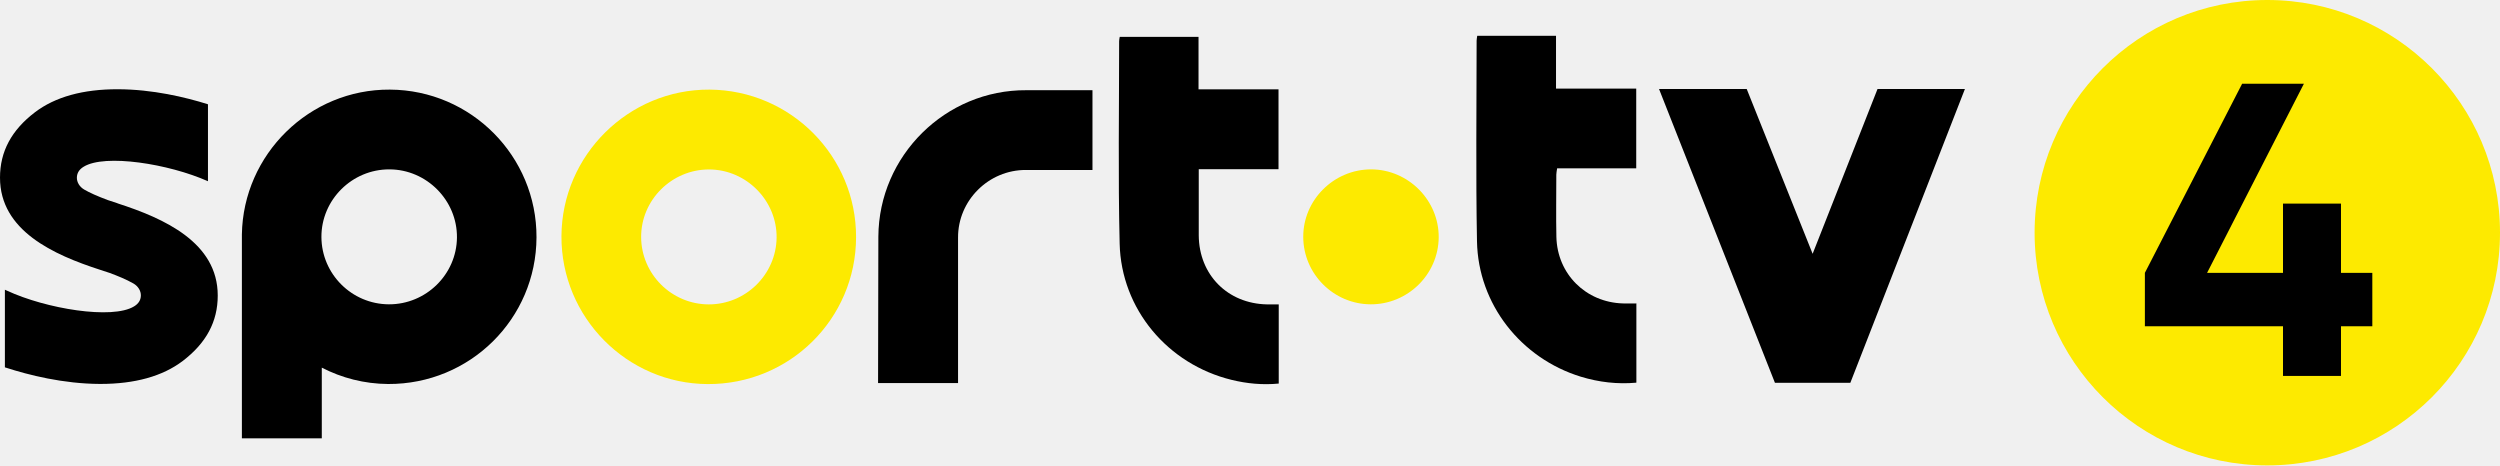
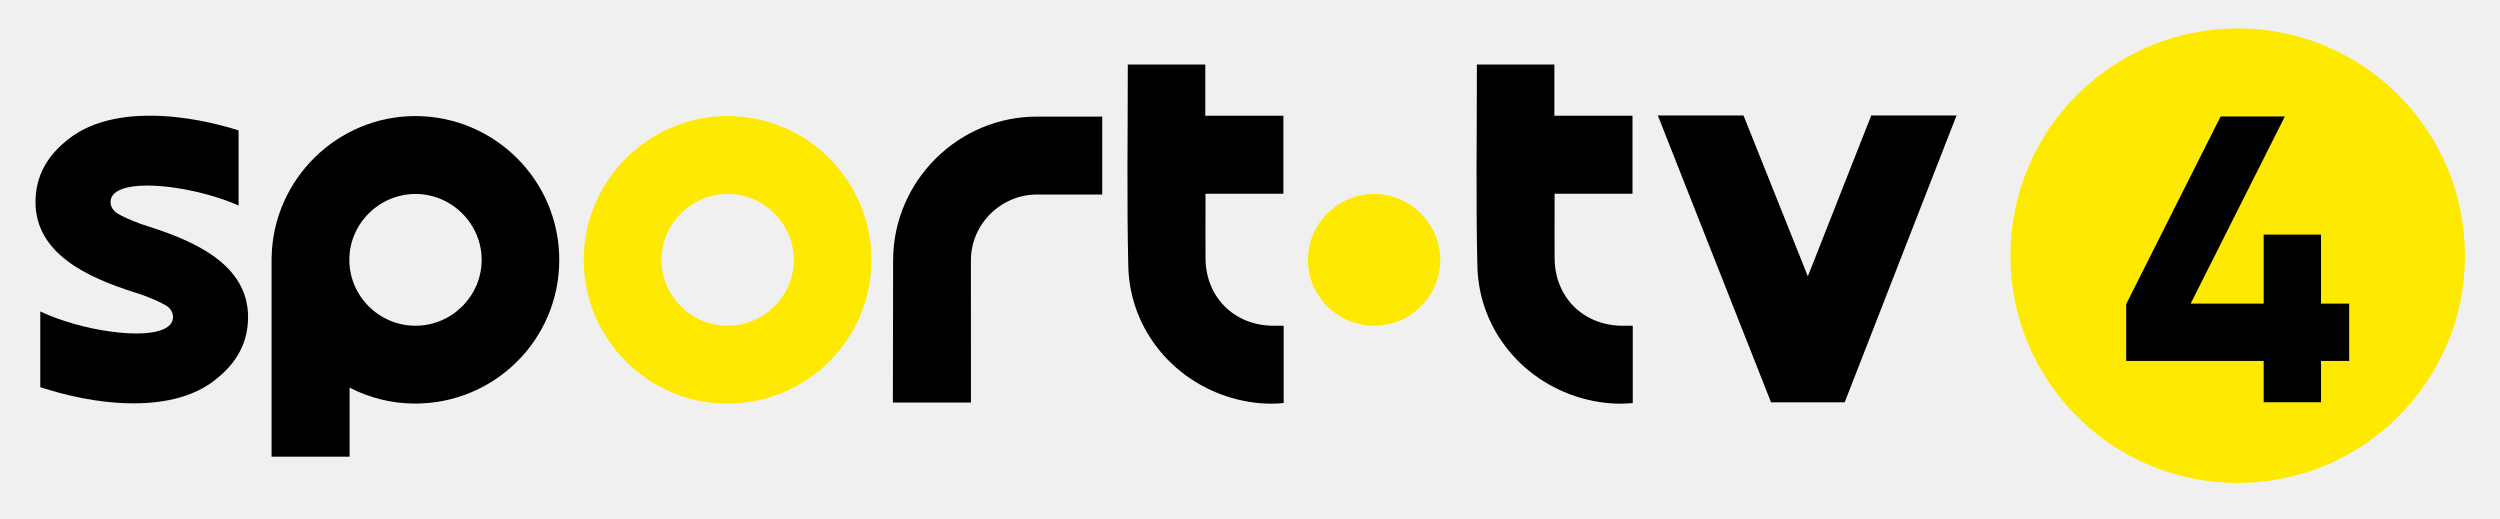
- <svg xmlns="http://www.w3.org/2000/svg" width="1074.347" height="200" viewBox="0 0 1074.347 200" fill="none" version="1.1" id="svg859">
-   <defs id="defs863" />
-   <path d="m 589.019,130.776 c 15.947,0.064 29.059,-12.826 29.25,-28.676 C 618.428,86.155 605.284,72.851 589.275,72.787 573.234,72.756 559.994,85.9 560.056,101.845 c 0.066,15.882 13.05,28.867 28.994,28.931 z" fill="#fdea00" id="path839" style="stroke-width:3.125" />
-   <path d="m 367.887,102.037 c -0.128,35.041 -28.581,63.176 -63.75,63.017 -34.787,-0.159 -63.049,-28.772 -62.858,-63.622 C 241.47,66.646 270.146,38.32 304.9,38.511 c 34.916,0.223 63.112,28.644 62.987,63.495 z m -63.4,28.772 c 15.944,0.063 29.056,-12.826 29.25,-28.676 0.159,-15.945 -12.988,-29.249 -28.997,-29.313 -16.039,-0.032 -29.279,13.113 -29.216,29.058 0.064,15.882 13.049,28.867 28.994,28.931 z" fill="#fdea00" id="path841" style="stroke-width:3.125" />
-   <path d="m 549.522,130.808 v 34.023 c -6.906,0.668 -13.653,0.032 -20.272,-1.591 -27.434,-6.715 -47.422,-30.395 -48.091,-58.529 -0.7,-28.994 -0.222,-57.989 -0.222,-86.983 0,-0.573 0.125,-1.114 0.253,-1.878 h 33.863 v 22.534 h 34.375 V 72.724 H 515.15 c 0,2.578 0,4.774 0,6.97 0,7.161 -0.031,14.322 0,21.483 0.128,16.932 12.412,29.312 29.344,29.631 1.625,0 3.216,0 5.059,0 z" fill="#ffffff" id="path843" style="fill:#000000;fill-opacity:1;stroke-width:3.125" />
-   <path d="m 634.819,15.373 h 33.862 V 38.066 H 703.15 v 34.277 h -33.991 c -0.159,1.146 -0.35,1.91 -0.35,2.705 0,8.912 -0.159,17.855 0.031,26.767 0.381,15.945 12.634,28.103 28.581,28.58 1.847,0.064 3.691,0 5.794,0 v 34.055 c -8.15,0.732 -16.106,-0.191 -23.903,-2.578 -25.747,-7.925 -44.081,-31.19 -44.591,-58.116 -0.541,-28.74 -0.159,-57.511 -0.159,-86.251 0,-0.573 0.128,-1.146 0.256,-2.1 z" fill="#ffffff" id="path845" style="fill:#000000;fill-opacity:1;stroke-width:3.125" />
-   <path d="M 806.841,38.255 778.959,109.07 750.634,38.255 H 712.953 L 762.759,164.512 h 32.4 l 49.237,-126.257 z" fill="#ffffff" id="path847" style="fill:#000000;fill-opacity:1;stroke-width:3.125" />
-   <path d="m 167.536,38.51 c -34.532,-0.223 -63.049,27.785 -63.59,62.253 v 0.509 c 0,0.064 0,0.096 0,0.159 0,0.096 0,0.159 0,0.255 v 86.696 h 34.341 v -30.395 c 8.562,4.424 18.268,6.97 28.517,7.034 35.168,0.159 63.622,-27.976 63.749,-63.017 C 230.681,67.154 202.482,38.701 167.568,38.51 Z m -0.414,92.266 c -15.945,-0.063 -28.931,-13.017 -28.994,-28.931 -0.063,-15.977 13.177,-29.122 29.217,-29.058 16.009,0.032 29.185,13.335 29.026,29.312 -0.159,15.85 -13.304,28.74 -29.249,28.676 z" fill="#ffffff" id="path849" style="fill:#000000;fill-opacity:1;stroke-width:3.125" />
-   <path d="m 441.087,38.765 c -34.753,-0.223 -63.431,28.135 -63.622,62.922 l -0.125,62.922 H 411.712 V 102.1 C 411.65,86.123 424.856,72.978 440.897,73.042 h 28.581 v -34.278 z" fill="#ffffff" id="path851" style="fill:#000000;fill-opacity:1;stroke-width:3.125" />
-   <path d="m 50.541,87.365 c -1.464,-0.477 -2.833,-0.923 -4.169,-1.368 -4.678,-1.751 -7.798,-3.151 -10.153,-4.52 -2.037,-1.177 -3.246,-3.183 -3.182,-5.251 0.064,-1.91 1.018,-3.437 2.928,-4.583 9.102,-5.602 36.506,-1.273 53.406,6.238 V 44.812 C 79.662,41.757 65.531,38.383 50.636,38.352 35.678,38.32 23.743,41.63 15.054,48.218 4.933,55.92 0,65.118 0,76.353 0,99.141 23.011,109.485 43.03,115.946 c 1.464,0.477 2.833,0.923 4.169,1.368 3.151,1.177 7.129,2.769 10.152,4.519 2.037,1.178 3.247,3.183 3.183,5.252 -0.064,1.91 -1.018,3.437 -2.928,4.583 -9.325,5.729 -37.842,1.05 -54.647,-6.779 l -0.859,-0.382 v 33.355 l 0.414,0.127 c 9.707,3.151 24.602,6.938 40.42,7.002 h 0.254 c 14.8,0 26.703,-3.31 35.328,-9.866 10.121,-7.702 15.054,-16.9 15.054,-28.135 0,-22.788 -23.011,-33.132 -43.03,-39.592 z" fill="#ffffff" id="path853" style="fill:#000000;fill-opacity:1;stroke-width:3.125" />
-   <path d="m 974.347,0 c -55.219,0 -100,44.78 -100,100 0,55.22 44.781,100 100,100 55.219,0 100,-44.78 100,-100 0,-55.22 -44.781,-100 -100,-100 z" fill="#fdea00" id="path855" style="stroke-width:3.125" />
-   <path d="m 1019.478,117.249 v 22.947 h -13.463 V 161.553 H 981.094 V 140.197 H 921.737 V 117.249 L 963.525,35.996 h 26.544 l -41.597,81.254 h 32.622 V 87.491 h 24.922 v 29.758 z" fill="#000000" id="path857" style="stroke-width:3.125" />
+ <svg xmlns="http://www.w3.org/2000/svg" width="352" height="73" viewBox="0 0 352 73" fill="none">
+   <g clip-path="url(#clip0_17_2444)">
+     <path d="M193.435 45.863C198.533 45.883 202.737 41.758 202.79 36.684C202.844 31.579 198.632 27.325 193.508 27.311C188.372 27.297 184.144 31.502 184.161 36.611C184.176 41.697 188.335 45.845 193.435 45.863Z" fill="#FDEA00" />
+     <path d="M122.697 36.658C122.659 47.868 113.551 56.873 102.304 56.823C91.178 56.773 82.128 47.614 82.193 36.471C82.257 25.344 91.429 16.275 102.547 16.343C113.716 16.411 122.734 25.504 122.697 36.658ZM102.416 45.862C107.514 45.882 111.717 41.756 111.77 36.683C111.825 31.578 107.612 27.324 102.489 27.309C97.352 27.295 93.124 31.5 93.141 36.61C93.157 41.695 97.315 45.843 102.416 45.862Z" fill="#FDEA00" />
+     <path d="M179.125 45.864C173.705 45.76 169.777 41.797 169.737 36.38C169.72 34.088 169.733 31.797 169.733 29.505C169.733 28.806 169.733 28.106 169.733 27.279H180.702V16.293H169.704V9.082H158.792V9.687C158.799 18.965 158.646 28.246 158.864 37.52C159.078 46.524 165.48 54.095 174.254 56.246C176.374 56.766 178.527 56.966 180.739 56.753V45.867C180.157 45.867 179.641 45.876 179.125 45.867V45.864Z" fill="black" />
+     <path d="M263.47 16.26L254.546 38.91L245.486 16.26H233.423L249.361 56.647H259.731L275.478 16.26H263.47Z" fill="black" />
+     <path d="M58.594 16.343C47.547 16.275 38.427 25.227 38.245 36.255L38.239 36.252V36.418C38.239 36.435 38.238 36.454 38.238 36.471C38.238 36.5 38.239 36.527 38.239 36.556V64.295H49.223V54.576C51.965 55.995 55.065 56.808 58.349 56.823C69.598 56.874 78.705 47.868 78.744 36.658C78.781 25.504 69.762 16.411 58.594 16.343ZM58.462 45.863C53.361 45.843 49.205 41.696 49.187 36.611C49.17 31.503 53.4 27.297 58.535 27.311C63.659 27.325 67.871 31.579 67.817 36.684C67.763 41.758 63.559 45.882 58.462 45.863Z" fill="black" />
+     <path d="M146.108 16.42C134.99 16.353 125.818 25.421 125.753 36.548L125.715 56.681H136.71L136.703 36.687C136.687 31.579 140.916 27.372 146.051 27.387H155.194V16.419H146.108V16.42Z" fill="black" />
+     <path d="M21.161 31.967C20.697 31.818 20.254 31.674 19.829 31.533C18.337 30.971 17.336 30.525 16.582 30.084C15.934 29.705 15.546 29.063 15.568 28.409C15.589 27.794 15.895 27.314 16.506 26.939C19.423 25.151 28.181 26.531 33.592 28.931V18.357C30.485 17.383 25.97 16.303 21.198 16.291C16.416 16.278 12.592 17.343 9.815 19.451C6.575 21.91 5 24.854 5 28.45C5 35.742 12.358 39.047 18.767 41.113C19.231 41.261 19.674 41.406 20.099 41.546C21.105 41.925 22.381 42.431 23.346 42.996C23.994 43.376 24.382 44.018 24.36 44.672C24.339 45.287 24.033 45.767 23.422 46.142C20.434 47.973 11.314 46.48 5.944 43.972L5.672 43.845V54.511L5.804 54.554C8.914 55.567 13.68 56.777 18.73 56.79H18.809C23.548 56.79 27.351 55.727 30.113 53.63C33.353 51.17 34.928 48.227 34.928 44.632C34.928 37.339 27.57 34.034 21.161 31.968V31.967Z" fill="black" />
+     <path d="M228.277 45.864C222.857 45.76 218.929 41.797 218.889 36.38C218.872 34.088 218.885 31.797 218.885 29.505C218.885 28.806 218.885 28.106 218.885 27.279H229.855V16.293H218.856V9.082H207.944V9.687C207.95 18.965 207.798 28.246 208.017 37.52C208.23 46.524 214.632 54.095 223.406 56.246C225.526 56.766 227.679 56.966 229.892 56.753V45.867C229.31 45.867 228.793 45.876 228.277 45.867V45.864Z" fill="black" />
+     <path d="M315.066 4C297.393 4 283.066 18.327 283.066 35.999C283.066 53.672 297.393 67.999 315.066 68C332.74 68 347.065 53.673 347.065 36.001C347.065 18.328 332.738 4.001 315.066 4Z" fill="#FDEA00" />
+     <path d="M326.803 42.745V33.032H318.725V42.745H308.445L321.705 16.401H312.66L299.366 42.812V50.822H318.725V56.638H326.803V50.822H330.765V42.745H326.803Z" fill="black" />
+   </g>
+   <defs>
+     <clipPath id="clip0_17_2444">
+       <rect width="342.065" height="64" fill="white" transform="translate(5 4)" />
+     </clipPath>
+   </defs>
</svg>
